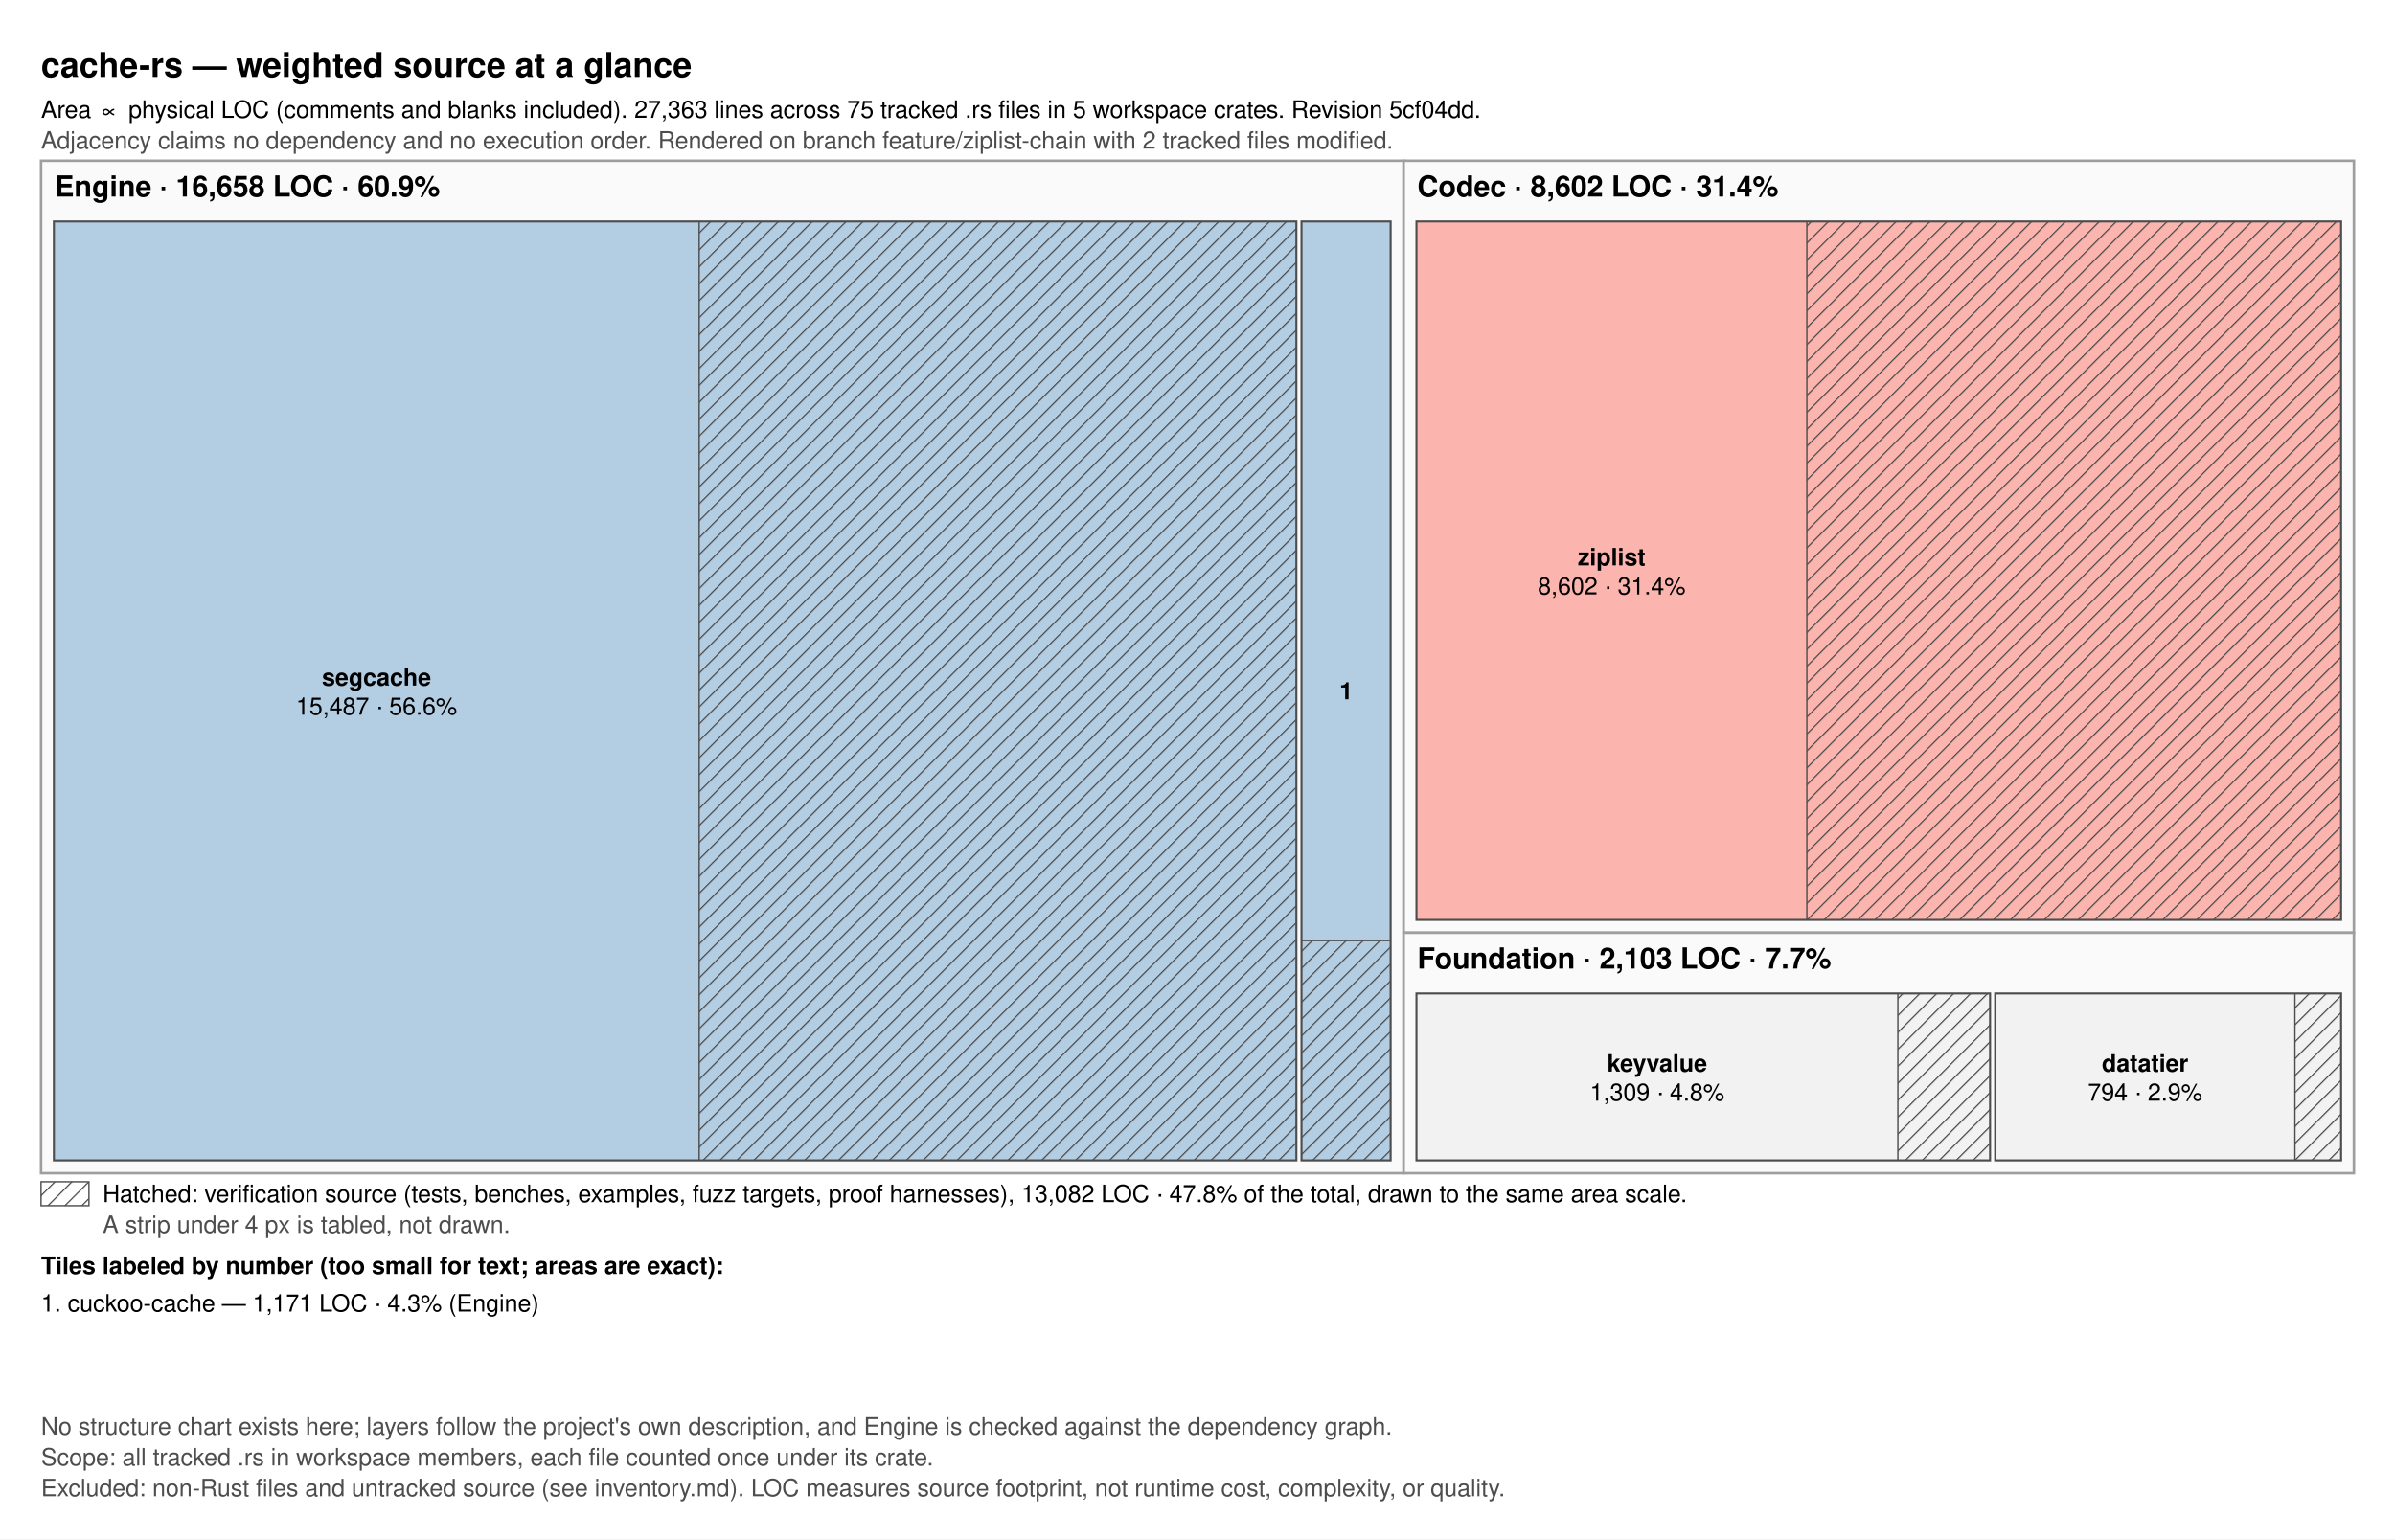
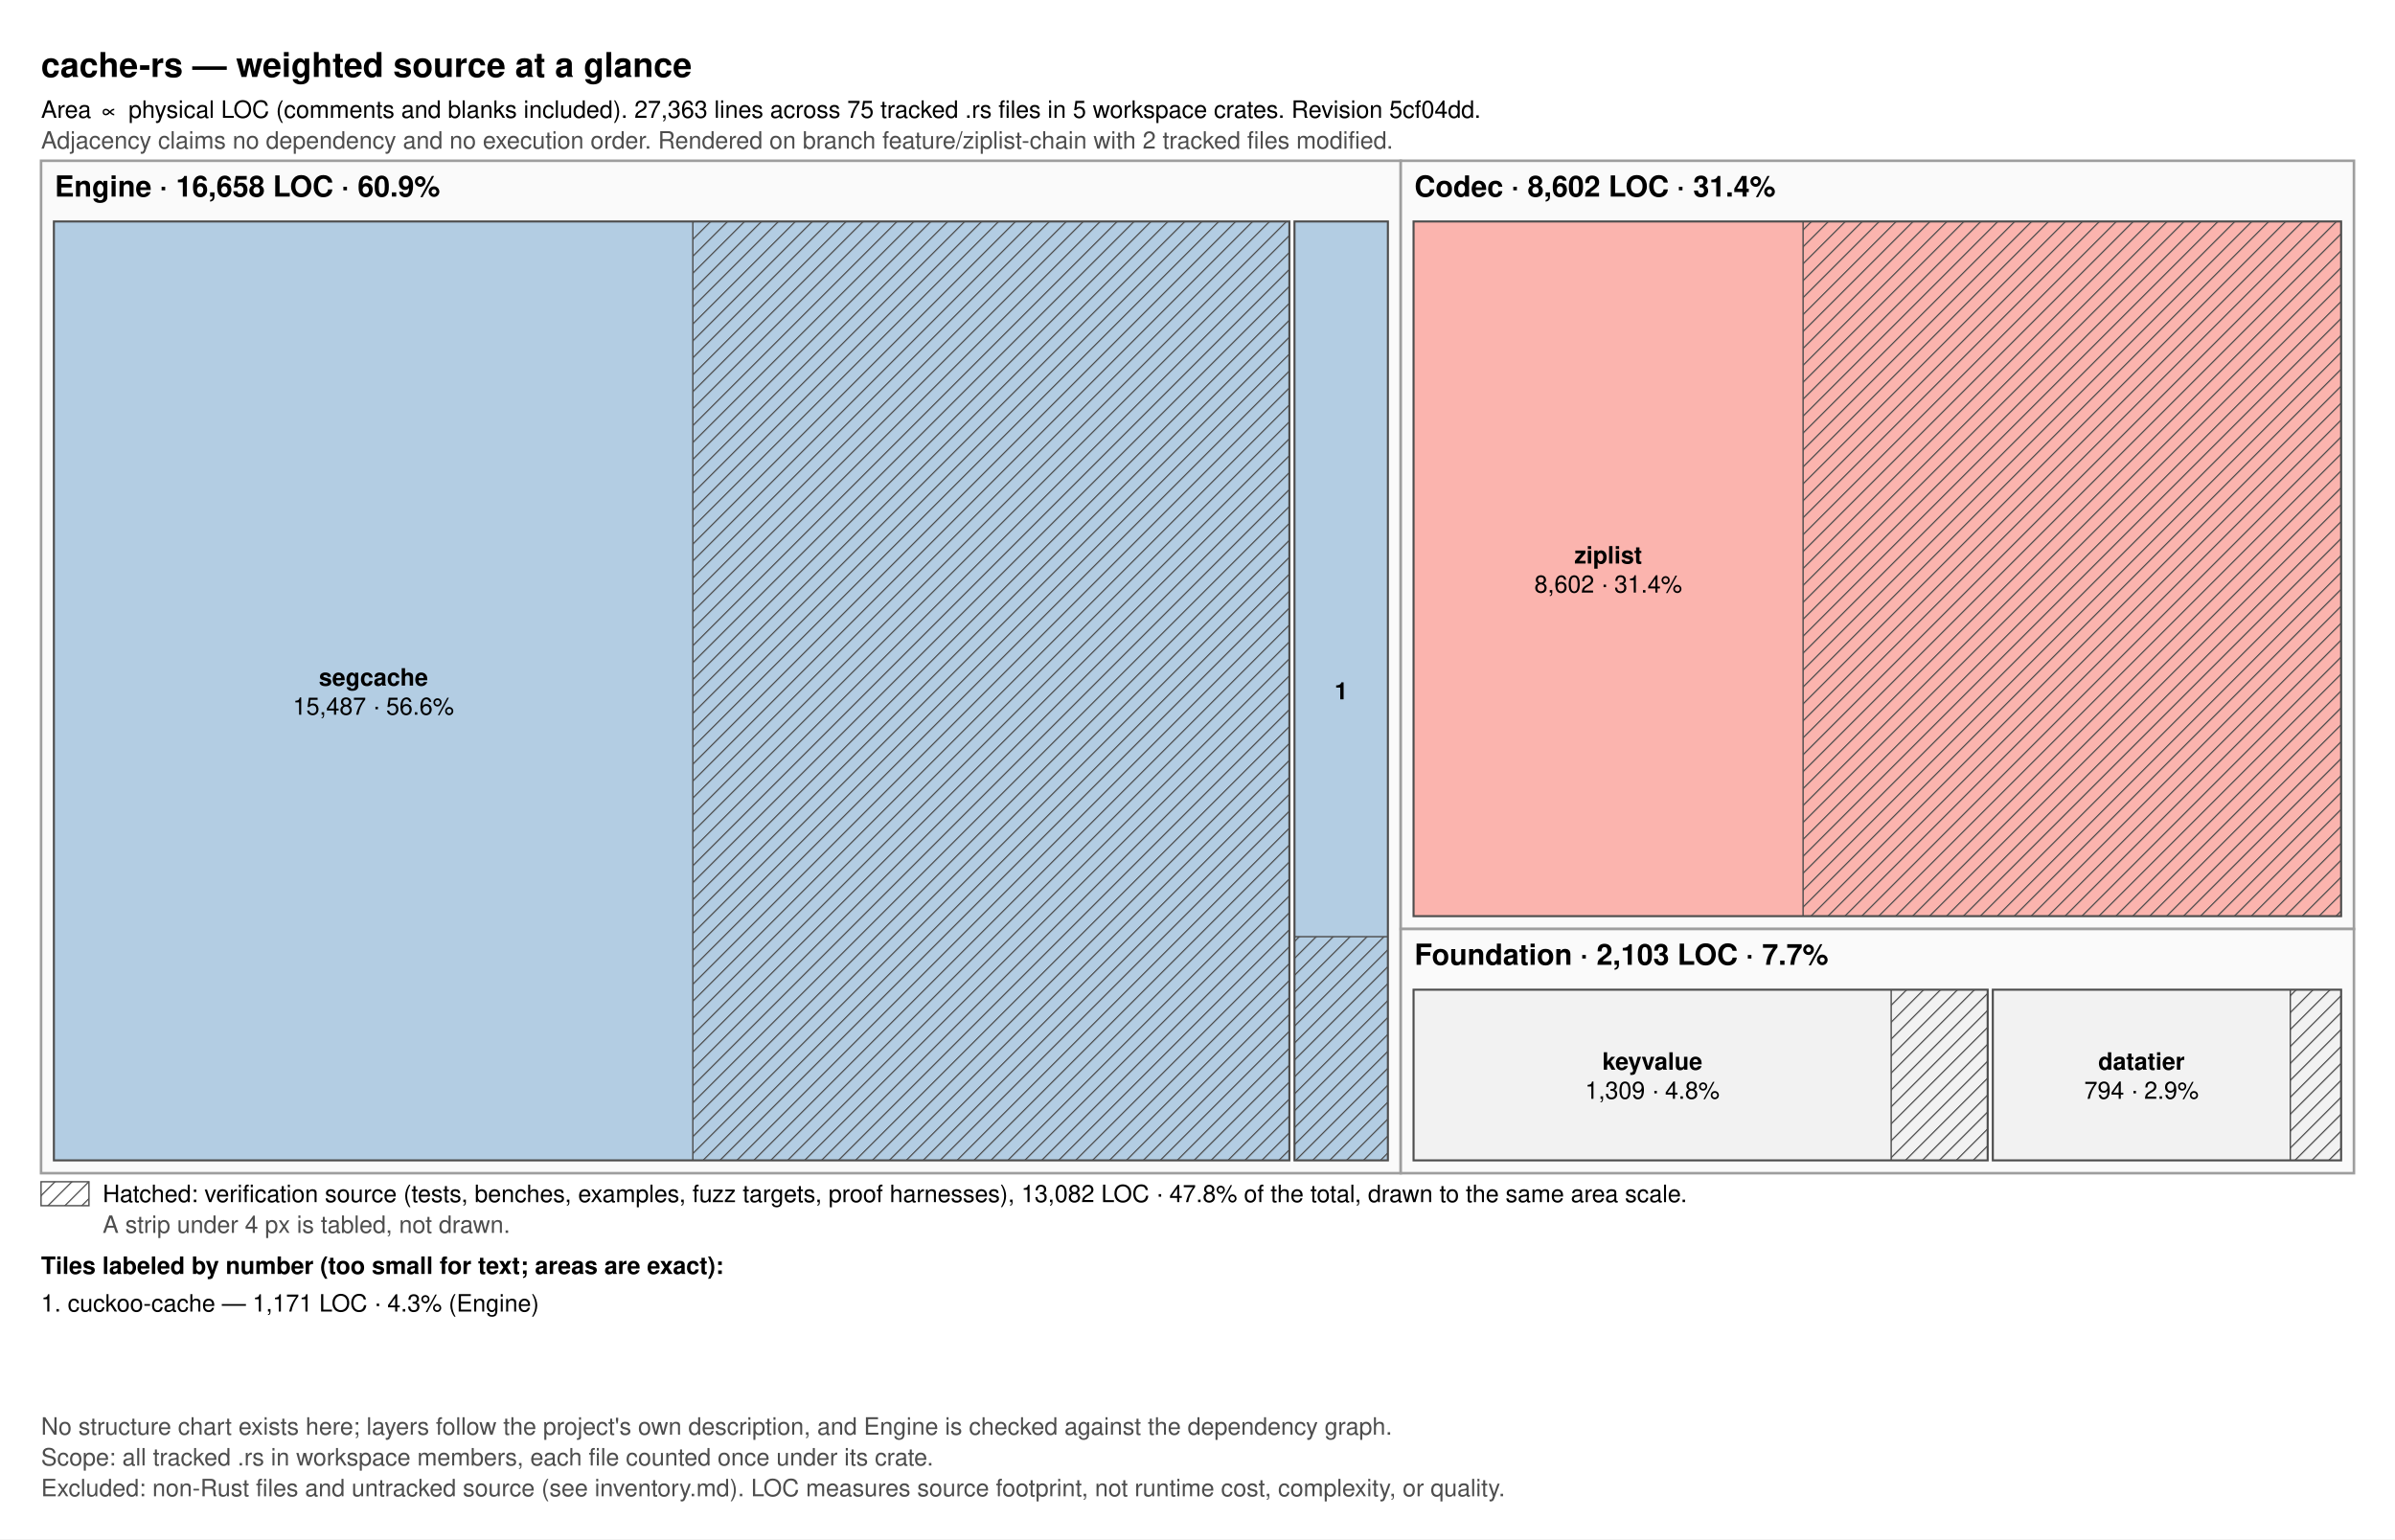
<svg xmlns="http://www.w3.org/2000/svg" width="1400" height="900" viewBox="0 0 1400 900">
  <defs>
    <pattern id="hatch" width="7" height="7" patternUnits="userSpaceOnUse" patternTransform="rotate(45)">
      <line x1="0" y1="0" x2="0" y2="7" stroke="#4D4D4D" stroke-width="1.4" />
    </pattern>
  </defs>
  <rect width="100%" height="100%" fill="white" />
  <text x="24.0" y="38.0" dy="0.35em" font-family="Helvetica, Arial, sans-serif" font-size="20" font-weight="bold" fill="#000" text-anchor="start">cache-rs — weighted source at a glance</text>
  <text x="24.0" y="64.0" dy="0.35em" font-family="Helvetica, Arial, sans-serif" font-size="14" font-weight="normal" fill="#000" text-anchor="start">Area ∝ physical LOC (comments and blanks included). 27,363 lines across 75 tracked .rs files in 5 workspace crates. Revision 5cf04dd.</text>
  <text x="24.0" y="82.0" dy="0.35em" font-family="Helvetica, Arial, sans-serif" font-size="14" font-weight="normal" fill="#4D4D4D" text-anchor="start">Adjacency claims no dependency and no execution order. Rendered on branch feature/ziplist-chain with 2 tracked files modified.</text>
-   <rect x="24.0" y="94.0" width="796.5" height="592.0" fill="#FAFAFA" stroke="#9E9E9E" stroke-width="1.5" />
+   <rect x="24.0" y="94.0" width="794.8" height="592.0" fill="#FAFAFA" stroke="#9E9E9E" stroke-width="1.5" />
  <text x="32.0" y="109.0" dy="0.35em" font-family="Helvetica, Arial, sans-serif" font-size="17" font-weight="bold" fill="#000" text-anchor="start">Engine  ·  16,658 LOC  ·  60.9%</text>
-   <rect x="820.5" y="94.0" width="555.5" height="451.4" fill="#FAFAFA" stroke="#9E9E9E" stroke-width="1.5" />
-   <text x="828.5" y="109.0" dy="0.35em" font-family="Helvetica, Arial, sans-serif" font-size="17" font-weight="bold" fill="#000" text-anchor="start">Codec  ·  8,602 LOC  ·  31.4%</text>
-   <rect x="820.5" y="545.4" width="555.5" height="140.6" fill="#FAFAFA" stroke="#9E9E9E" stroke-width="1.5" />
-   <text x="828.5" y="560.4" dy="0.35em" font-family="Helvetica, Arial, sans-serif" font-size="17" font-weight="bold" fill="#000" text-anchor="start">Foundation  ·  2,103 LOC  ·  7.7%</text>
-   <rect x="31.5" y="129.5" width="726.3" height="549.0" fill="#B3CDE3" stroke="#4D4D4D" stroke-width="1.2" />
-   <rect x="408.7" y="129.5" width="349.1" height="549.0" fill="url(#hatch)" />
-   <line x1="408.7" y1="129.5" x2="408.7" y2="678.5" stroke="#4D4D4D" stroke-width="0.8" />
-   <text x="220.1" y="396.0" dy="0.35em" font-family="Helvetica, Arial, sans-serif" font-size="14" font-weight="bold" fill="#000" text-anchor="middle">segcache</text>
-   <text x="220.1" y="413.0" dy="0.35em" font-family="Helvetica, Arial, sans-serif" font-size="14" font-weight="normal" fill="#000" text-anchor="middle">15,487 · 56.6%</text>
-   <rect x="828.0" y="129.5" width="540.5" height="408.4" fill="#FBB4AE" stroke="#4D4D4D" stroke-width="1.2" />
-   <rect x="1056.2" y="129.5" width="312.3" height="408.4" fill="url(#hatch)" />
-   <line x1="1056.2" y1="129.5" x2="1056.2" y2="537.9" stroke="#4D4D4D" stroke-width="0.8" />
-   <text x="942.1" y="325.7" dy="0.35em" font-family="Helvetica, Arial, sans-serif" font-size="14" font-weight="bold" fill="#000" text-anchor="middle">ziplist</text>
-   <text x="942.1" y="342.7" dy="0.35em" font-family="Helvetica, Arial, sans-serif" font-size="14" font-weight="normal" fill="#000" text-anchor="middle">8,602 · 31.4%</text>
-   <rect x="828.0" y="580.9" width="335.3" height="97.6" fill="#F2F2F2" stroke="#4D4D4D" stroke-width="1.2" />
-   <rect x="1109.4" y="580.9" width="53.9" height="97.6" fill="url(#hatch)" />
-   <line x1="1109.4" y1="580.9" x2="1109.4" y2="678.5" stroke="#4D4D4D" stroke-width="0.8" />
-   <text x="968.7" y="621.7" dy="0.35em" font-family="Helvetica, Arial, sans-serif" font-size="14" font-weight="bold" fill="#000" text-anchor="middle">keyvalue</text>
-   <text x="968.7" y="638.7" dy="0.35em" font-family="Helvetica, Arial, sans-serif" font-size="14" font-weight="normal" fill="#000" text-anchor="middle">1,309 · 4.8%</text>
-   <rect x="760.8" y="129.5" width="52.1" height="549.0" fill="#B3CDE3" stroke="#4D4D4D" stroke-width="1.2" />
-   <rect x="760.8" y="550.0" width="52.1" height="128.5" fill="url(#hatch)" />
-   <line x1="760.8" y1="550.0" x2="813.0" y2="550.0" stroke="#4D4D4D" stroke-width="0.8" />
-   <text x="786.9" y="404.0" dy="0.35em" font-family="Helvetica, Arial, sans-serif" font-size="14" font-weight="bold" fill="#000" text-anchor="middle">1</text>
-   <rect x="1166.3" y="580.9" width="202.2" height="97.6" fill="#F2F2F2" stroke="#4D4D4D" stroke-width="1.2" />
-   <rect x="1341.5" y="580.9" width="27.0" height="97.6" fill="url(#hatch)" />
-   <line x1="1341.5" y1="580.9" x2="1341.5" y2="678.5" stroke="#4D4D4D" stroke-width="0.8" />
-   <text x="1253.9" y="621.7" dy="0.35em" font-family="Helvetica, Arial, sans-serif" font-size="14" font-weight="bold" fill="#000" text-anchor="middle">datatier</text>
-   <text x="1253.9" y="638.7" dy="0.35em" font-family="Helvetica, Arial, sans-serif" font-size="14" font-weight="normal" fill="#000" text-anchor="middle">794 · 2.9%</text>
+   <rect x="818.8" y="94.0" width="557.2" height="449.2" fill="#FAFAFA" stroke="#9E9E9E" stroke-width="1.5" />
+   <text x="826.8" y="109.0" dy="0.35em" font-family="Helvetica, Arial, sans-serif" font-size="17" font-weight="bold" fill="#000" text-anchor="start">Codec  ·  8,602 LOC  ·  31.4%</text>
+   <rect x="818.8" y="543.2" width="557.2" height="142.8" fill="#FAFAFA" stroke="#9E9E9E" stroke-width="1.5" />
+   <text x="826.8" y="558.2" dy="0.35em" font-family="Helvetica, Arial, sans-serif" font-size="17" font-weight="bold" fill="#000" text-anchor="start">Foundation  ·  2,103 LOC  ·  7.7%</text>
+   <rect x="31.5" y="129.5" width="722.2" height="549.0" fill="#B3CDE3" stroke="#4D4D4D" stroke-width="1.2" data-component="segcache" data-part="tile" />
+   <rect x="405.0" y="129.5" width="348.7" height="549.0" fill="url(#hatch)" data-component="segcache" data-part="hatch" />
+   <line x1="405.0" y1="129.5" x2="405.0" y2="678.5" stroke="#4D4D4D" stroke-width="0.8" />
+   <text x="218.3" y="396.0" dy="0.35em" font-family="Helvetica, Arial, sans-serif" font-size="14" font-weight="bold" fill="#000" text-anchor="middle">segcache</text>
+   <text x="218.3" y="413.0" dy="0.35em" font-family="Helvetica, Arial, sans-serif" font-size="14" font-weight="normal" fill="#000" text-anchor="middle">15,487 · 56.6%</text>
+   <rect x="826.3" y="129.5" width="542.2" height="406.2" fill="#FBB4AE" stroke="#4D4D4D" stroke-width="1.2" data-component="ziplist" data-part="tile" />
+   <rect x="1054.0" y="129.5" width="314.5" height="406.2" fill="url(#hatch)" data-component="ziplist" data-part="hatch" />
+   <line x1="1054.0" y1="129.5" x2="1054.0" y2="535.7" stroke="#4D4D4D" stroke-width="0.8" />
+   <text x="940.1" y="324.6" dy="0.35em" font-family="Helvetica, Arial, sans-serif" font-size="14" font-weight="bold" fill="#000" text-anchor="middle">ziplist</text>
+   <text x="940.1" y="341.6" dy="0.35em" font-family="Helvetica, Arial, sans-serif" font-size="14" font-weight="normal" fill="#000" text-anchor="middle">8,602 · 31.4%</text>
+   <rect x="826.3" y="578.7" width="335.6" height="99.8" fill="#F2F2F2" stroke="#4D4D4D" stroke-width="1.2" data-component="keyvalue" data-part="tile" />
+   <rect x="1105.5" y="578.7" width="56.4" height="99.8" fill="url(#hatch)" data-component="keyvalue" data-part="hatch" />
+   <line x1="1105.5" y1="578.7" x2="1105.5" y2="678.5" stroke="#4D4D4D" stroke-width="0.8" />
+   <text x="965.9" y="620.6" dy="0.35em" font-family="Helvetica, Arial, sans-serif" font-size="14" font-weight="bold" fill="#000" text-anchor="middle">keyvalue</text>
+   <text x="965.9" y="637.6" dy="0.35em" font-family="Helvetica, Arial, sans-serif" font-size="14" font-weight="normal" fill="#000" text-anchor="middle">1,309 · 4.8%</text>
+   <rect x="756.7" y="129.5" width="54.6" height="549.0" fill="#B3CDE3" stroke="#4D4D4D" stroke-width="1.2" data-component="cuckoo-cache" data-part="tile" />
+   <rect x="756.7" y="547.7" width="54.6" height="130.8" fill="url(#hatch)" data-component="cuckoo-cache" data-part="hatch" />
+   <line x1="756.7" y1="547.7" x2="811.3" y2="547.7" stroke="#4D4D4D" stroke-width="0.8" />
+   <text x="784.0" y="404.0" dy="0.35em" font-family="Helvetica, Arial, sans-serif" font-size="14" font-weight="bold" fill="#000" text-anchor="middle">1</text>
+   <rect x="1164.9" y="578.7" width="203.6" height="99.8" fill="#F2F2F2" stroke="#4D4D4D" stroke-width="1.2" data-component="datatier" data-part="tile" />
+   <rect x="1338.8" y="578.7" width="29.7" height="99.8" fill="url(#hatch)" data-component="datatier" data-part="hatch" />
+   <line x1="1338.8" y1="578.7" x2="1338.8" y2="678.5" stroke="#4D4D4D" stroke-width="0.8" />
+   <text x="1251.8" y="620.6" dy="0.35em" font-family="Helvetica, Arial, sans-serif" font-size="14" font-weight="bold" fill="#000" text-anchor="middle">datatier</text>
+   <text x="1251.8" y="637.6" dy="0.35em" font-family="Helvetica, Arial, sans-serif" font-size="14" font-weight="normal" fill="#000" text-anchor="middle">794 · 2.9%</text>
  <rect x="24" y="691" width="28" height="14" fill="url(#hatch)" stroke="#4D4D4D" stroke-width="0.8" />
  <text x="60.0" y="698.0" dy="0.35em" font-family="Helvetica, Arial, sans-serif" font-size="14" font-weight="normal" fill="#000" text-anchor="start">Hatched: verification source (tests, benches, examples, fuzz targets, proof harnesses), 13,082 LOC · 47.8% of the total, drawn to the same area scale.</text>
  <text x="60.0" y="716.0" dy="0.35em" font-family="Helvetica, Arial, sans-serif" font-size="14" font-weight="normal" fill="#4D4D4D" text-anchor="start">A strip under 4 px is tabled, not drawn.</text>
  <text x="24.0" y="740.0" dy="0.35em" font-family="Helvetica, Arial, sans-serif" font-size="14" font-weight="bold" fill="#000" text-anchor="start">Tiles labeled by number (too small for text; areas are exact):</text>
  <text x="24.0" y="762.0" dy="0.35em" font-family="Helvetica, Arial, sans-serif" font-size="14" font-weight="normal" fill="#000" text-anchor="start">1. cuckoo-cache — 1,171 LOC · 4.3% (Engine)</text>
  <text x="24.0" y="834.0" dy="0.35em" font-family="Helvetica, Arial, sans-serif" font-size="14" font-weight="normal" fill="#4D4D4D" text-anchor="start">No structure chart exists here; layers follow the project's own description, and Engine is checked against the dependency graph.</text>
  <text x="24.0" y="852.0" dy="0.35em" font-family="Helvetica, Arial, sans-serif" font-size="14" font-weight="normal" fill="#4D4D4D" text-anchor="start">Scope: all tracked .rs in workspace members, each file counted once under its crate.</text>
  <text x="24.0" y="870.0" dy="0.35em" font-family="Helvetica, Arial, sans-serif" font-size="14" font-weight="normal" fill="#4D4D4D" text-anchor="start">Excluded: non-Rust files and untracked source (see inventory.md). LOC measures source footprint, not runtime cost, complexity, or quality.</text>
</svg>
